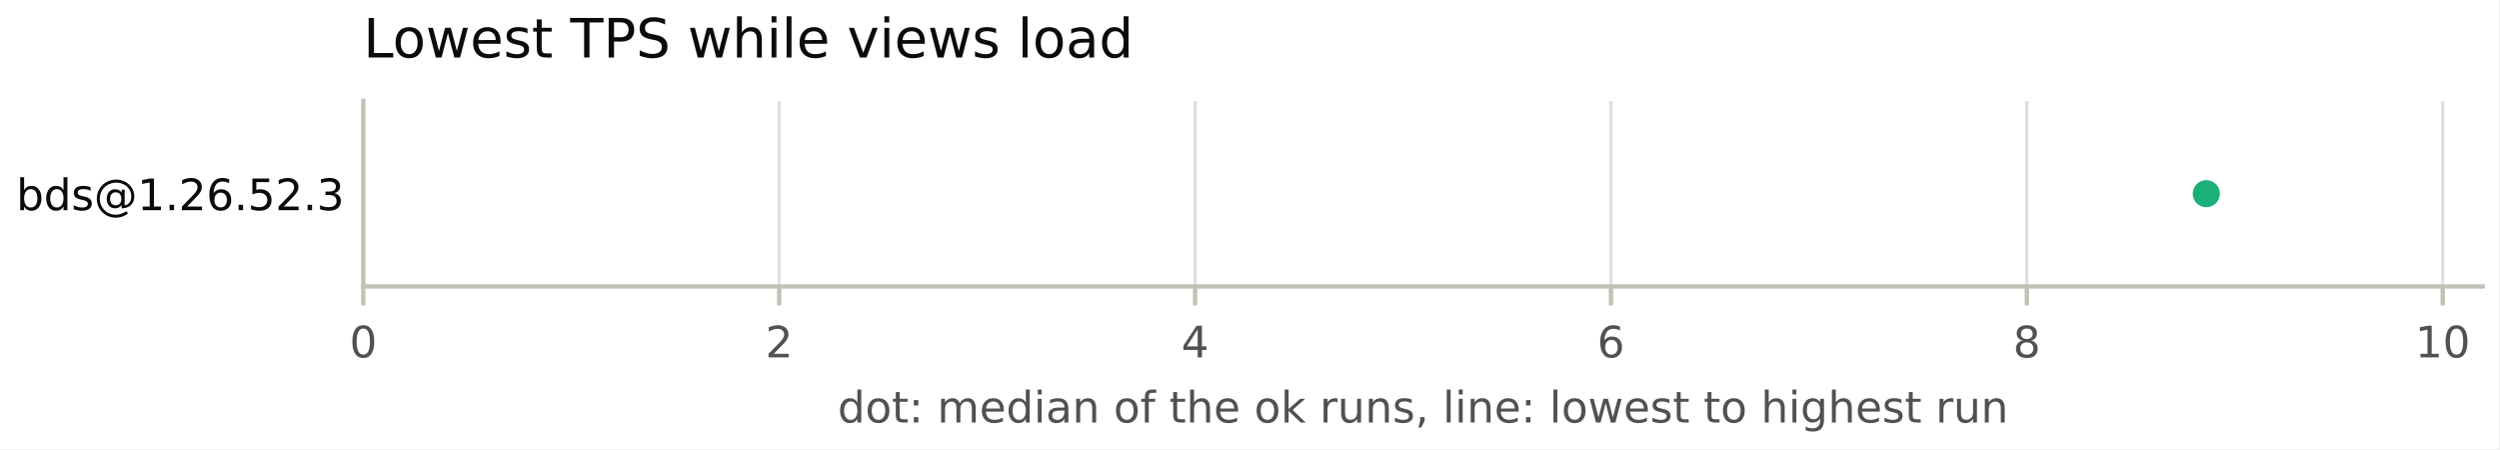
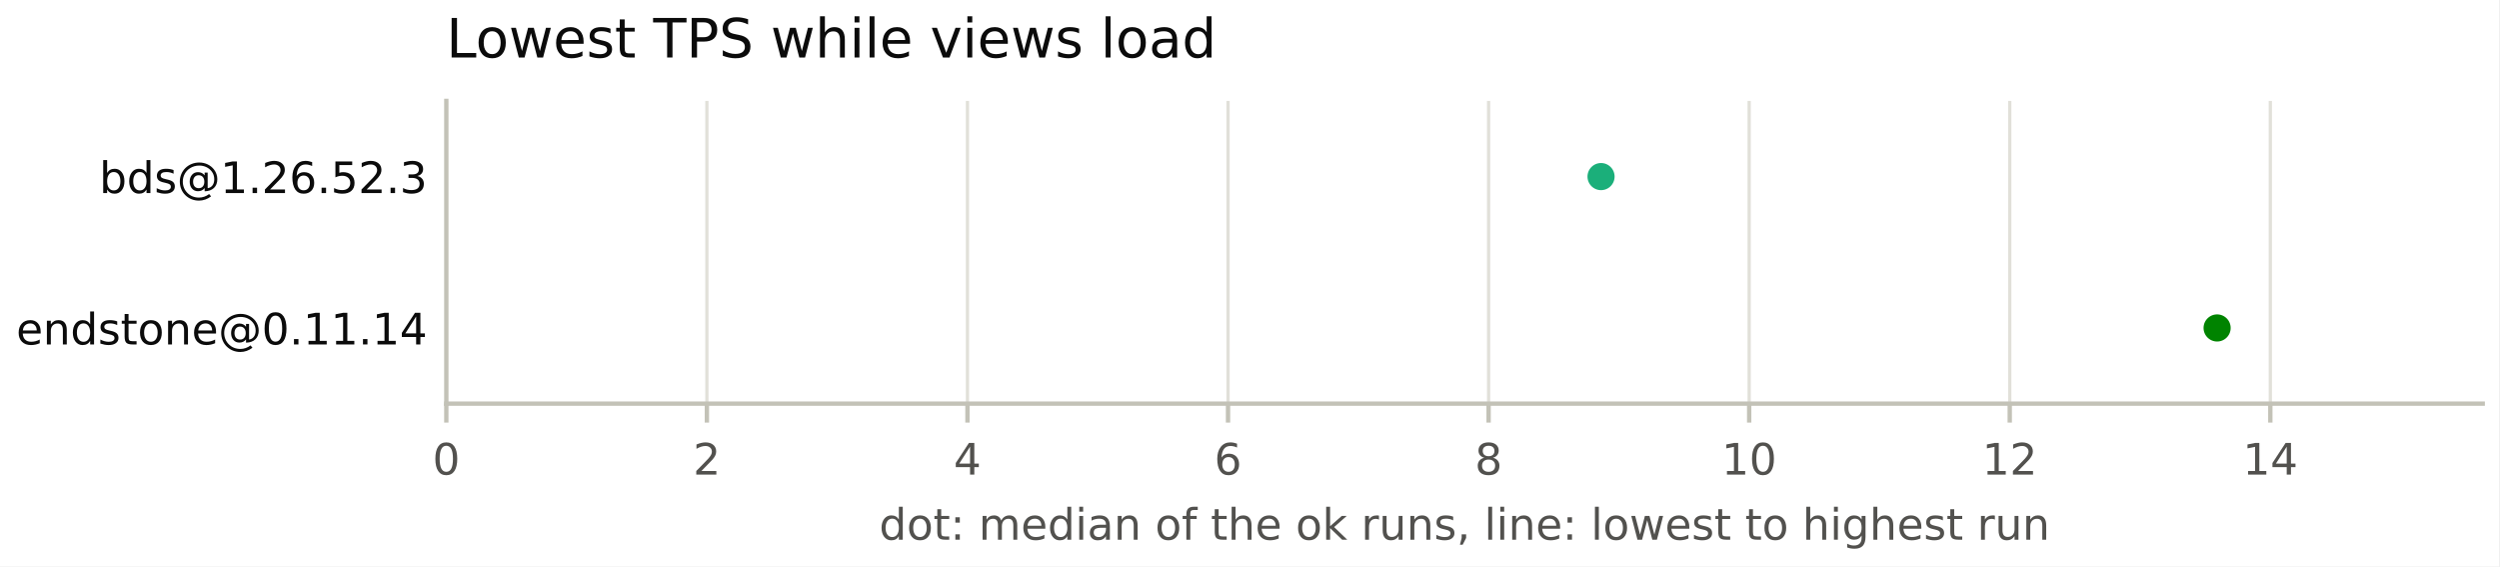
- <svg xmlns="http://www.w3.org/2000/svg" xmlns:xlink="http://www.w3.org/1999/xlink" width="460.8pt" height="82.8pt" viewBox="0 0 460.8 82.8" version="1.1">
+ <svg xmlns="http://www.w3.org/2000/svg" xmlns:xlink="http://www.w3.org/1999/xlink" width="460.8pt" height="104.4pt" viewBox="0 0 460.8 104.4" version="1.1">
  <defs>
    <style type="text/css">*{stroke-linejoin: round; stroke-linecap: butt}</style>
  </defs>
  <g id="figure_1">
    <g id="patch_1">
-       <path d="M 0 82.8  L 460.8 82.8  L 460.8 0  L 0 0  z " style="fill: #ffffff" />
+       <path d="M 0 104.4  L 460.8 104.4  L 460.8 0  L 0 0  z " style="fill: #ffffff" />
    </g>
    <g id="axes_1">
      <g id="patch_2">
-         <path d="M 66.993 52.799  L 457.8 52.799  L 457.8 18.599  L 66.993 18.599  z " style="fill: #ffffff" />
+         <path d="M 82.298 74.399  L 457.8 74.399  L 457.8 18.599  L 82.298 18.599  z " style="fill: #ffffff" />
      </g>
      <g id="matplotlib.axis_1">
        <g id="xtick_1">
          <g id="line2d_1">
-             <path d="M 66.993 52.799  L 66.993 18.599  " clip-path="url(#p517923c2ab)" style="fill: none; stroke: #e1e0d9; stroke-width: 0.6; stroke-linecap: square" />
+             <path d="M 82.298 74.399  L 82.298 18.599  " clip-path="url(#p95384e04ea)" style="fill: none; stroke: #e1e0d9; stroke-width: 0.6; stroke-linecap: square" />
          </g>
          <g id="line2d_2">
            <defs>
-               <path id="m03ae28c9a6" d="M 0 0  L 0 3.5  " style="stroke: #c3c2b7; stroke-width: 0.8" />
+               <path id="m1b6d547a9e" d="M 0 0  L 0 3.5  " style="stroke: #c3c2b7; stroke-width: 0.8" />
            </defs>
            <g>
-               <use xlink:href="#m03ae28c9a6" x="66.993" y="52.799" style="fill: #c3c2b7; stroke: #c3c2b7; stroke-width: 0.8" />
+               <use xlink:href="#m1b6d547a9e" x="82.298" y="74.399" style="fill: #c3c2b7; stroke: #c3c2b7; stroke-width: 0.8" />
            </g>
          </g>
          <g id="text_1">
-             <g style="fill: #52514e" transform="translate(64.44774 65.87726) scale(0.08 -0.08)">
+             <g style="fill: #52514e" transform="translate(79.75274 87.47726) scale(0.08 -0.08)">
              <defs>
                <path id="DejaVuSans-13" d="M 2034 4250  Q 1547 4250 1301 3770  Q 1056 3291 1056 2328  Q 1056 1369 1301 889  Q 1547 409 2034 409  Q 2525 409 2770 889  Q 3016 1369 3016 2328  Q 3016 3291 2770 3770  Q 2525 4250 2034 4250  z M 2034 4750  Q 2819 4750 3233 4129  Q 3647 3509 3647 2328  Q 3647 1150 3233 529  Q 2819 -91 2034 -91  Q 1250 -91 836 529  Q 422 1150 422 2328  Q 422 3509 836 4129  Q 1250 4750 2034 4750  z " transform="scale(0.015625)" />
              </defs>
              <use xlink:href="#DejaVuSans-13" />
            </g>
          </g>
        </g>
        <g id="xtick_2">
          <g id="line2d_3">
-             <path d="M 143.678 52.799  L 143.678 18.599  " clip-path="url(#p517923c2ab)" style="fill: none; stroke: #e1e0d9; stroke-width: 0.6; stroke-linecap: square" />
+             <path d="M 130.346 74.399  L 130.346 18.599  " clip-path="url(#p95384e04ea)" style="fill: none; stroke: #e1e0d9; stroke-width: 0.6; stroke-linecap: square" />
          </g>
          <g id="line2d_4">
            <g>
-               <use xlink:href="#m03ae28c9a6" x="143.678" y="52.799" style="fill: #c3c2b7; stroke: #c3c2b7; stroke-width: 0.8" />
+               <use xlink:href="#m1b6d547a9e" x="130.346" y="74.399" style="fill: #c3c2b7; stroke: #c3c2b7; stroke-width: 0.8" />
            </g>
          </g>
          <g id="text_2">
-             <g style="fill: #52514e" transform="translate(141.1333 65.87726) scale(0.08 -0.08)">
+             <g style="fill: #52514e" transform="translate(127.8006 87.47726) scale(0.08 -0.08)">
              <defs>
                <path id="DejaVuSans-15" d="M 1228 531  L 3431 531  L 3431 0  L 469 0  L 469 531  Q 828 903 1448 1529  Q 2069 2156 2228 2338  Q 2531 2678 2651 2914  Q 2772 3150 2772 3378  Q 2772 3750 2511 3984  Q 2250 4219 1831 4219  Q 1534 4219 1204 4116  Q 875 4013 500 3803  L 500 4441  Q 881 4594 1212 4672  Q 1544 4750 1819 4750  Q 2544 4750 2975 4387  Q 3406 4025 3406 3419  Q 3406 3131 3298 2873  Q 3191 2616 2906 2266  Q 2828 2175 2409 1742  Q 1991 1309 1228 531  z " transform="scale(0.015625)" />
              </defs>
              <use xlink:href="#DejaVuSans-15" />
            </g>
          </g>
        </g>
        <g id="xtick_3">
          <g id="line2d_5">
-             <path d="M 220.364 52.799  L 220.364 18.599  " clip-path="url(#p517923c2ab)" style="fill: none; stroke: #e1e0d9; stroke-width: 0.6; stroke-linecap: square" />
+             <path d="M 178.393 74.399  L 178.393 18.599  " clip-path="url(#p95384e04ea)" style="fill: none; stroke: #e1e0d9; stroke-width: 0.6; stroke-linecap: square" />
          </g>
          <g id="line2d_6">
            <g>
-               <use xlink:href="#m03ae28c9a6" x="220.364" y="52.799" style="fill: #c3c2b7; stroke: #c3c2b7; stroke-width: 0.8" />
+               <use xlink:href="#m1b6d547a9e" x="178.393" y="74.399" style="fill: #c3c2b7; stroke: #c3c2b7; stroke-width: 0.8" />
            </g>
          </g>
          <g id="text_3">
-             <g style="fill: #52514e" transform="translate(217.8189 65.87726) scale(0.08 -0.08)">
+             <g style="fill: #52514e" transform="translate(175.8484 87.47726) scale(0.08 -0.08)">
              <defs>
                <path id="DejaVuSans-17" d="M 2419 4116  L 825 1625  L 2419 1625  L 2419 4116  z M 2253 4666  L 3047 4666  L 3047 1625  L 3713 1625  L 3713 1100  L 3047 1100  L 3047 0  L 2419 0  L 2419 1100  L 313 1100  L 313 1709  L 2253 4666  z " transform="scale(0.015625)" />
              </defs>
              <use xlink:href="#DejaVuSans-17" />
            </g>
          </g>
        </g>
        <g id="xtick_4">
          <g id="line2d_7">
-             <path d="M 297.05 52.799  L 297.05 18.599  " clip-path="url(#p517923c2ab)" style="fill: none; stroke: #e1e0d9; stroke-width: 0.6; stroke-linecap: square" />
+             <path d="M 226.441 74.399  L 226.441 18.599  " clip-path="url(#p95384e04ea)" style="fill: none; stroke: #e1e0d9; stroke-width: 0.6; stroke-linecap: square" />
          </g>
          <g id="line2d_8">
            <g>
-               <use xlink:href="#m03ae28c9a6" x="297.05" y="52.799" style="fill: #c3c2b7; stroke: #c3c2b7; stroke-width: 0.8" />
+               <use xlink:href="#m1b6d547a9e" x="226.441" y="74.399" style="fill: #c3c2b7; stroke: #c3c2b7; stroke-width: 0.8" />
            </g>
          </g>
          <g id="text_4">
-             <g style="fill: #52514e" transform="translate(294.5045 65.87726) scale(0.08 -0.08)">
+             <g style="fill: #52514e" transform="translate(223.8963 87.47726) scale(0.08 -0.08)">
              <defs>
                <path id="DejaVuSans-19" d="M 2113 2584  Q 1688 2584 1439 2293  Q 1191 2003 1191 1497  Q 1191 994 1439 701  Q 1688 409 2113 409  Q 2538 409 2786 701  Q 3034 994 3034 1497  Q 3034 2003 2786 2293  Q 2538 2584 2113 2584  z M 3366 4563  L 3366 3988  Q 3128 4100 2886 4159  Q 2644 4219 2406 4219  Q 1781 4219 1451 3797  Q 1122 3375 1075 2522  Q 1259 2794 1537 2939  Q 1816 3084 2150 3084  Q 2853 3084 3261 2657  Q 3669 2231 3669 1497  Q 3669 778 3244 343  Q 2819 -91 2113 -91  Q 1303 -91 875 529  Q 447 1150 447 2328  Q 447 3434 972 4092  Q 1497 4750 2381 4750  Q 2619 4750 2861 4703  Q 3103 4656 3366 4563  z " transform="scale(0.015625)" />
              </defs>
              <use xlink:href="#DejaVuSans-19" />
            </g>
          </g>
        </g>
        <g id="xtick_5">
          <g id="line2d_9">
-             <path d="M 373.735 52.799  L 373.735 18.599  " clip-path="url(#p517923c2ab)" style="fill: none; stroke: #e1e0d9; stroke-width: 0.6; stroke-linecap: square" />
+             <path d="M 274.489 74.399  L 274.489 18.599  " clip-path="url(#p95384e04ea)" style="fill: none; stroke: #e1e0d9; stroke-width: 0.6; stroke-linecap: square" />
          </g>
          <g id="line2d_10">
            <g>
-               <use xlink:href="#m03ae28c9a6" x="373.735" y="52.799" style="fill: #c3c2b7; stroke: #c3c2b7; stroke-width: 0.8" />
+               <use xlink:href="#m1b6d547a9e" x="274.489" y="74.399" style="fill: #c3c2b7; stroke: #c3c2b7; stroke-width: 0.8" />
            </g>
          </g>
          <g id="text_5">
-             <g style="fill: #52514e" transform="translate(371.1901 65.87726) scale(0.08 -0.08)">
+             <g style="fill: #52514e" transform="translate(271.9441 87.47726) scale(0.08 -0.08)">
              <defs>
                <path id="DejaVuSans-1b" d="M 2034 2216  Q 1584 2216 1326 1975  Q 1069 1734 1069 1313  Q 1069 891 1326 650  Q 1584 409 2034 409  Q 2484 409 2743 651  Q 3003 894 3003 1313  Q 3003 1734 2745 1975  Q 2488 2216 2034 2216  z M 1403 2484  Q 997 2584 770 2862  Q 544 3141 544 3541  Q 544 4100 942 4425  Q 1341 4750 2034 4750  Q 2731 4750 3128 4425  Q 3525 4100 3525 3541  Q 3525 3141 3298 2862  Q 3072 2584 2669 2484  Q 3125 2378 3379 2068  Q 3634 1759 3634 1313  Q 3634 634 3220 271  Q 2806 -91 2034 -91  Q 1263 -91 848 271  Q 434 634 434 1313  Q 434 1759 690 2068  Q 947 2378 1403 2484  z M 1172 3481  Q 1172 3119 1398 2916  Q 1625 2713 2034 2713  Q 2441 2713 2670 2916  Q 2900 3119 2900 3481  Q 2900 3844 2670 4047  Q 2441 4250 2034 4250  Q 1625 4250 1398 4047  Q 1172 3844 1172 3481  z " transform="scale(0.015625)" />
              </defs>
              <use xlink:href="#DejaVuSans-1b" />
            </g>
          </g>
        </g>
        <g id="xtick_6">
          <g id="line2d_11">
-             <path d="M 450.421 52.799  L 450.421 18.599  " clip-path="url(#p517923c2ab)" style="fill: none; stroke: #e1e0d9; stroke-width: 0.6; stroke-linecap: square" />
+             <path d="M 322.537 74.399  L 322.537 18.599  " clip-path="url(#p95384e04ea)" style="fill: none; stroke: #e1e0d9; stroke-width: 0.6; stroke-linecap: square" />
          </g>
          <g id="line2d_12">
            <g>
-               <use xlink:href="#m03ae28c9a6" x="450.421" y="52.799" style="fill: #c3c2b7; stroke: #c3c2b7; stroke-width: 0.8" />
+               <use xlink:href="#m1b6d547a9e" x="322.537" y="74.399" style="fill: #c3c2b7; stroke: #c3c2b7; stroke-width: 0.8" />
            </g>
          </g>
          <g id="text_6">
-             <g style="fill: #52514e" transform="translate(445.3307 65.87726) scale(0.08 -0.08)">
+             <g style="fill: #52514e" transform="translate(317.4469 87.47726) scale(0.08 -0.08)">
              <defs>
                <path id="DejaVuSans-14" d="M 794 531  L 1825 531  L 1825 4091  L 703 3866  L 703 4441  L 1819 4666  L 2450 4666  L 2450 531  L 3481 531  L 3481 0  L 794 0  L 794 531  z " transform="scale(0.015625)" />
              </defs>
              <use xlink:href="#DejaVuSans-14" />
              <use xlink:href="#DejaVuSans-13" transform="translate(63.625 0)" />
            </g>
          </g>
        </g>
-         <g id="text_7">
-           <g style="fill: #52514e" transform="translate(154.4606 77.87789) scale(0.08 -0.08)">
+         <g id="xtick_7">
+           <g id="line2d_13">
+             <path d="M 370.585 74.399  L 370.585 18.599  " clip-path="url(#p95384e04ea)" style="fill: none; stroke: #e1e0d9; stroke-width: 0.6; stroke-linecap: square" />
+           </g>
+           <g id="line2d_14">
+             <g>
+               <use xlink:href="#m1b6d547a9e" x="370.585" y="74.399" style="fill: #c3c2b7; stroke: #c3c2b7; stroke-width: 0.8" />
+             </g>
+           </g>
+           <g id="text_7">
+             <g style="fill: #52514e" transform="translate(365.4948 87.47726) scale(0.08 -0.08)">
+               <use xlink:href="#DejaVuSans-14" />
+               <use xlink:href="#DejaVuSans-15" transform="translate(63.625 0)" />
+             </g>
+           </g>
+         </g>
+         <g id="xtick_8">
+           <g id="line2d_15">
+             <path d="M 418.633 74.399  L 418.633 18.599  " clip-path="url(#p95384e04ea)" style="fill: none; stroke: #e1e0d9; stroke-width: 0.6; stroke-linecap: square" />
+           </g>
+           <g id="line2d_16">
+             <g>
+               <use xlink:href="#m1b6d547a9e" x="418.633" y="74.399" style="fill: #c3c2b7; stroke: #c3c2b7; stroke-width: 0.8" />
+             </g>
+           </g>
+           <g id="text_8">
+             <g style="fill: #52514e" transform="translate(413.5426 87.47726) scale(0.08 -0.08)">
+               <use xlink:href="#DejaVuSans-14" />
+               <use xlink:href="#DejaVuSans-17" transform="translate(63.625 0)" />
+             </g>
+           </g>
+         </g>
+         <g id="text_9">
+           <g style="fill: #52514e" transform="translate(162.1131 99.47789) scale(0.08 -0.08)">
            <defs>
              <path id="DejaVuSans-47" d="M 2906 2969  L 2906 4863  L 3481 4863  L 3481 0  L 2906 0  L 2906 525  Q 2725 213 2448 61  Q 2172 -91 1784 -91  Q 1150 -91 751 415  Q 353 922 353 1747  Q 353 2572 751 3078  Q 1150 3584 1784 3584  Q 2172 3584 2448 3432  Q 2725 3281 2906 2969  z M 947 1747  Q 947 1113 1208 752  Q 1469 391 1925 391  Q 2381 391 2643 752  Q 2906 1113 2906 1747  Q 2906 2381 2643 2742  Q 2381 3103 1925 3103  Q 1469 3103 1208 2742  Q 947 2381 947 1747  z " transform="scale(0.015625)" />
              <path id="DejaVuSans-52" d="M 1959 3097  Q 1497 3097 1228 2736  Q 959 2375 959 1747  Q 959 1119 1226 758  Q 1494 397 1959 397  Q 2419 397 2687 759  Q 2956 1122 2956 1747  Q 2956 2369 2687 2733  Q 2419 3097 1959 3097  z M 1959 3584  Q 2709 3584 3137 3096  Q 3566 2609 3566 1747  Q 3566 888 3137 398  Q 2709 -91 1959 -91  Q 1206 -91 779 398  Q 353 888 353 1747  Q 353 2609 779 3096  Q 1206 3584 1959 3584  z " transform="scale(0.015625)" />
              <path id="DejaVuSans-57" d="M 1172 4494  L 1172 3500  L 2356 3500  L 2356 3053  L 1172 3053  L 1172 1153  Q 1172 725 1289 603  Q 1406 481 1766 481  L 2356 481  L 2356 0  L 1766 0  Q 1100 0 847 248  Q 594 497 594 1153  L 594 3053  L 172 3053  L 172 3500  L 594 3500  L 594 4494  L 1172 4494  z " transform="scale(0.015625)" />
              <path id="DejaVuSans-1d" d="M 750 794  L 1409 794  L 1409 0  L 750 0  L 750 794  z M 750 3309  L 1409 3309  L 1409 2516  L 750 2516  L 750 3309  z " transform="scale(0.015625)" />
              <path id="DejaVuSans-3" transform="scale(0.015625)" />
              <path id="DejaVuSans-50" d="M 3328 2828  Q 3544 3216 3844 3400  Q 4144 3584 4550 3584  Q 5097 3584 5394 3201  Q 5691 2819 5691 2113  L 5691 0  L 5113 0  L 5113 2094  Q 5113 2597 4934 2840  Q 4756 3084 4391 3084  Q 3944 3084 3684 2787  Q 3425 2491 3425 1978  L 3425 0  L 2847 0  L 2847 2094  Q 2847 2600 2669 2842  Q 2491 3084 2119 3084  Q 1678 3084 1418 2786  Q 1159 2488 1159 1978  L 1159 0  L 581 0  L 581 3500  L 1159 3500  L 1159 2956  Q 1356 3278 1631 3431  Q 1906 3584 2284 3584  Q 2666 3584 2933 3390  Q 3200 3197 3328 2828  z " transform="scale(0.015625)" />
              <path id="DejaVuSans-48" d="M 3597 1894  L 3597 1613  L 953 1613  Q 991 1019 1311 708  Q 1631 397 2203 397  Q 2534 397 2845 478  Q 3156 559 3463 722  L 3463 178  Q 3153 47 2828 -22  Q 2503 -91 2169 -91  Q 1331 -91 842 396  Q 353 884 353 1716  Q 353 2575 817 3079  Q 1281 3584 2069 3584  Q 2775 3584 3186 3129  Q 3597 2675 3597 1894  z M 3022 2063  Q 3016 2534 2758 2815  Q 2500 3097 2075 3097  Q 1594 3097 1305 2825  Q 1016 2553 972 2059  L 3022 2063  z " transform="scale(0.015625)" />
              <path id="DejaVuSans-4c" d="M 603 3500  L 1178 3500  L 1178 0  L 603 0  L 603 3500  z M 603 4863  L 1178 4863  L 1178 4134  L 603 4134  L 603 4863  z " transform="scale(0.015625)" />
              <path id="DejaVuSans-44" d="M 2194 1759  Q 1497 1759 1228 1600  Q 959 1441 959 1056  Q 959 750 1161 570  Q 1363 391 1709 391  Q 2188 391 2477 730  Q 2766 1069 2766 1631  L 2766 1759  L 2194 1759  z M 3341 1997  L 3341 0  L 2766 0  L 2766 531  Q 2569 213 2275 61  Q 1981 -91 1556 -91  Q 1019 -91 701 211  Q 384 513 384 1019  Q 384 1609 779 1909  Q 1175 2209 1959 2209  L 2766 2209  L 2766 2266  Q 2766 2663 2505 2880  Q 2244 3097 1772 3097  Q 1472 3097 1187 3025  Q 903 2953 641 2809  L 641 3341  Q 956 3463 1253 3523  Q 1550 3584 1831 3584  Q 2591 3584 2966 3190  Q 3341 2797 3341 1997  z " transform="scale(0.015625)" />
              <path id="DejaVuSans-51" d="M 3513 2113  L 3513 0  L 2938 0  L 2938 2094  Q 2938 2591 2744 2837  Q 2550 3084 2163 3084  Q 1697 3084 1428 2787  Q 1159 2491 1159 1978  L 1159 0  L 581 0  L 581 3500  L 1159 3500  L 1159 2956  Q 1366 3272 1645 3428  Q 1925 3584 2291 3584  Q 2894 3584 3203 3211  Q 3513 2838 3513 2113  z " transform="scale(0.015625)" />
              <path id="DejaVuSans-49" d="M 2375 4863  L 2375 4384  L 1825 4384  Q 1516 4384 1395 4259  Q 1275 4134 1275 3809  L 1275 3500  L 2222 3500  L 2222 3053  L 1275 3053  L 1275 0  L 697 0  L 697 3053  L 147 3053  L 147 3500  L 697 3500  L 697 3744  Q 697 4328 969 4595  Q 1241 4863 1831 4863  L 2375 4863  z " transform="scale(0.015625)" />
              <path id="DejaVuSans-4b" d="M 3513 2113  L 3513 0  L 2938 0  L 2938 2094  Q 2938 2591 2744 2837  Q 2550 3084 2163 3084  Q 1697 3084 1428 2787  Q 1159 2491 1159 1978  L 1159 0  L 581 0  L 581 4863  L 1159 4863  L 1159 2956  Q 1366 3272 1645 3428  Q 1925 3584 2291 3584  Q 2894 3584 3203 3211  Q 3513 2838 3513 2113  z " transform="scale(0.015625)" />
              <path id="DejaVuSans-4e" d="M 581 4863  L 1159 4863  L 1159 1991  L 2875 3500  L 3609 3500  L 1753 1863  L 3688 0  L 2938 0  L 1159 1709  L 1159 0  L 581 0  L 581 4863  z " transform="scale(0.015625)" />
              <path id="DejaVuSans-55" d="M 2631 2963  Q 2534 3019 2420 3045  Q 2306 3072 2169 3072  Q 1681 3072 1420 2755  Q 1159 2438 1159 1844  L 1159 0  L 581 0  L 581 3500  L 1159 3500  L 1159 2956  Q 1341 3275 1631 3429  Q 1922 3584 2338 3584  Q 2397 3584 2469 3576  Q 2541 3569 2628 3553  L 2631 2963  z " transform="scale(0.015625)" />
              <path id="DejaVuSans-58" d="M 544 1381  L 544 3500  L 1119 3500  L 1119 1403  Q 1119 906 1312 657  Q 1506 409 1894 409  Q 2359 409 2629 706  Q 2900 1003 2900 1516  L 2900 3500  L 3475 3500  L 3475 0  L 2900 0  L 2900 538  Q 2691 219 2414 64  Q 2138 -91 1772 -91  Q 1169 -91 856 284  Q 544 659 544 1381  z M 1991 3584  L 1991 3584  z " transform="scale(0.015625)" />
              <path id="DejaVuSans-56" d="M 2834 3397  L 2834 2853  Q 2591 2978 2328 3040  Q 2066 3103 1784 3103  Q 1356 3103 1142 2972  Q 928 2841 928 2578  Q 928 2378 1081 2264  Q 1234 2150 1697 2047  L 1894 2003  Q 2506 1872 2764 1633  Q 3022 1394 3022 966  Q 3022 478 2636 193  Q 2250 -91 1575 -91  Q 1294 -91 989 -36  Q 684 19 347 128  L 347 722  Q 666 556 975 473  Q 1284 391 1588 391  Q 1994 391 2212 530  Q 2431 669 2431 922  Q 2431 1156 2273 1281  Q 2116 1406 1581 1522  L 1381 1569  Q 847 1681 609 1914  Q 372 2147 372 2553  Q 372 3047 722 3315  Q 1072 3584 1716 3584  Q 2034 3584 2315 3537  Q 2597 3491 2834 3397  z " transform="scale(0.015625)" />
              <path id="DejaVuSans-f" d="M 750 794  L 1409 794  L 1409 256  L 897 -744  L 494 -744  L 750 256  L 750 794  z " transform="scale(0.015625)" />
              <path id="DejaVuSans-4f" d="M 603 4863  L 1178 4863  L 1178 0  L 603 0  L 603 4863  z " transform="scale(0.015625)" />
              <path id="DejaVuSans-5a" d="M 269 3500  L 844 3500  L 1563 769  L 2278 3500  L 2956 3500  L 3675 769  L 4391 3500  L 4966 3500  L 4050 0  L 3372 0  L 2619 2869  L 1863 0  L 1184 0  L 269 3500  z " transform="scale(0.015625)" />
              <path id="DejaVuSans-4a" d="M 2906 1791  Q 2906 2416 2648 2759  Q 2391 3103 1925 3103  Q 1463 3103 1205 2759  Q 947 2416 947 1791  Q 947 1169 1205 825  Q 1463 481 1925 481  Q 2391 481 2648 825  Q 2906 1169 2906 1791  z M 3481 434  Q 3481 -459 3084 -895  Q 2688 -1331 1869 -1331  Q 1566 -1331 1297 -1286  Q 1028 -1241 775 -1147  L 775 -588  Q 1028 -725 1275 -790  Q 1522 -856 1778 -856  Q 2344 -856 2625 -561  Q 2906 -266 2906 331  L 2906 616  Q 2728 306 2450 153  Q 2172 0 1784 0  Q 1141 0 747 490  Q 353 981 353 1791  Q 353 2603 747 3093  Q 1141 3584 1784 3584  Q 2172 3584 2450 3431  Q 2728 3278 2906 2969  L 2906 3500  L 3481 3500  L 3481 434  z " transform="scale(0.015625)" />
            </defs>
            <use xlink:href="#DejaVuSans-47" />
            <use xlink:href="#DejaVuSans-52" transform="translate(63.48438 0)" />
            <use xlink:href="#DejaVuSans-57" transform="translate(124.6719 0)" />
            <use xlink:href="#DejaVuSans-1d" transform="translate(163.875 0)" />
            <use xlink:href="#DejaVuSans-3" transform="translate(197.5625 0)" />
            <use xlink:href="#DejaVuSans-50" transform="translate(229.3438 0)" />
            <use xlink:href="#DejaVuSans-48" transform="translate(326.75 0)" />
            <use xlink:href="#DejaVuSans-47" transform="translate(388.2812 0)" />
            <use xlink:href="#DejaVuSans-4c" transform="translate(451.7656 0)" />
            <use xlink:href="#DejaVuSans-44" transform="translate(479.5469 0)" />
            <use xlink:href="#DejaVuSans-51" transform="translate(540.8281 0)" />
            <use xlink:href="#DejaVuSans-3" transform="translate(604.2031 0)" />
            <use xlink:href="#DejaVuSans-52" transform="translate(635.9844 0)" />
            <use xlink:href="#DejaVuSans-49" transform="translate(697.1719 0)" />
            <use xlink:href="#DejaVuSans-3" transform="translate(732.375 0)" />
            <use xlink:href="#DejaVuSans-57" transform="translate(764.1562 0)" />
            <use xlink:href="#DejaVuSans-4b" transform="translate(803.3594 0)" />
            <use xlink:href="#DejaVuSans-48" transform="translate(866.7344 0)" />
            <use xlink:href="#DejaVuSans-3" transform="translate(928.2656 0)" />
            <use xlink:href="#DejaVuSans-52" transform="translate(960.0469 0)" />
            <use xlink:href="#DejaVuSans-4e" transform="translate(1021.234 0)" />
            <use xlink:href="#DejaVuSans-3" transform="translate(1079.141 0)" />
            <use xlink:href="#DejaVuSans-55" transform="translate(1110.922 0)" />
            <use xlink:href="#DejaVuSans-58" transform="translate(1152.031 0)" />
            <use xlink:href="#DejaVuSans-51" transform="translate(1215.406 0)" />
            <use xlink:href="#DejaVuSans-56" transform="translate(1278.781 0)" />
            <use xlink:href="#DejaVuSans-f" transform="translate(1330.875 0)" />
            <use xlink:href="#DejaVuSans-3" transform="translate(1362.656 0)" />
            <use xlink:href="#DejaVuSans-4f" transform="translate(1394.438 0)" />
            <use xlink:href="#DejaVuSans-4c" transform="translate(1422.219 0)" />
            <use xlink:href="#DejaVuSans-51" transform="translate(1450 0)" />
            <use xlink:href="#DejaVuSans-48" transform="translate(1513.375 0)" />
            <use xlink:href="#DejaVuSans-1d" transform="translate(1574.906 0)" />
            <use xlink:href="#DejaVuSans-3" transform="translate(1608.594 0)" />
            <use xlink:href="#DejaVuSans-4f" transform="translate(1640.375 0)" />
            <use xlink:href="#DejaVuSans-52" transform="translate(1668.156 0)" />
            <use xlink:href="#DejaVuSans-5a" transform="translate(1729.344 0)" />
            <use xlink:href="#DejaVuSans-48" transform="translate(1811.125 0)" />
            <use xlink:href="#DejaVuSans-56" transform="translate(1872.656 0)" />
            <use xlink:href="#DejaVuSans-57" transform="translate(1924.75 0)" />
            <use xlink:href="#DejaVuSans-3" transform="translate(1963.953 0)" />
            <use xlink:href="#DejaVuSans-57" transform="translate(1995.734 0)" />
            <use xlink:href="#DejaVuSans-52" transform="translate(2034.938 0)" />
            <use xlink:href="#DejaVuSans-3" transform="translate(2096.125 0)" />
            <use xlink:href="#DejaVuSans-4b" transform="translate(2127.906 0)" />
            <use xlink:href="#DejaVuSans-4c" transform="translate(2191.281 0)" />
            <use xlink:href="#DejaVuSans-4a" transform="translate(2219.062 0)" />
            <use xlink:href="#DejaVuSans-4b" transform="translate(2282.547 0)" />
            <use xlink:href="#DejaVuSans-48" transform="translate(2345.922 0)" />
            <use xlink:href="#DejaVuSans-56" transform="translate(2407.453 0)" />
            <use xlink:href="#DejaVuSans-57" transform="translate(2459.547 0)" />
            <use xlink:href="#DejaVuSans-3" transform="translate(2498.75 0)" />
            <use xlink:href="#DejaVuSans-55" transform="translate(2530.531 0)" />
            <use xlink:href="#DejaVuSans-58" transform="translate(2571.641 0)" />
            <use xlink:href="#DejaVuSans-51" transform="translate(2635.016 0)" />
          </g>
        </g>
      </g>
      <g id="matplotlib.axis_2">
        <g id="ytick_1">
-           <g id="line2d_13" />
-           <g id="text_8">
-             <g style="fill: #0b0b0b" transform="translate(3.00024 38.73828) scale(0.08 -0.08)">
+           <g id="line2d_17" />
+           <g id="text_10">
+             <g style="fill: #0b0b0b" transform="translate(18.30524 35.58817) scale(0.08 -0.08)">
              <defs>
                <path id="DejaVuSans-45" d="M 3116 1747  Q 3116 2381 2855 2742  Q 2594 3103 2138 3103  Q 1681 3103 1420 2742  Q 1159 2381 1159 1747  Q 1159 1113 1420 752  Q 1681 391 2138 391  Q 2594 391 2855 752  Q 3116 1113 3116 1747  z M 1159 2969  Q 1341 3281 1617 3432  Q 1894 3584 2278 3584  Q 2916 3584 3314 3078  Q 3713 2572 3713 1747  Q 3713 922 3314 415  Q 2916 -91 2278 -91  Q 1894 -91 1617 61  Q 1341 213 1159 525  L 1159 0  L 581 0  L 581 4863  L 1159 4863  L 1159 2969  z " transform="scale(0.015625)" />
                <path id="DejaVuSans-23" d="M 2381 1678  Q 2381 1231 2603 976  Q 2825 722 3213 722  Q 3597 722 3817 978  Q 4038 1234 4038 1678  Q 4038 2116 3813 2373  Q 3588 2631 3206 2631  Q 2828 2631 2604 2375  Q 2381 2119 2381 1678  z M 4084 744  Q 3897 503 3655 389  Q 3413 275 3091 275  Q 2553 275 2217 664  Q 1881 1053 1881 1678  Q 1881 2303 2218 2693  Q 2556 3084 3091 3084  Q 3413 3084 3656 2967  Q 3900 2850 4084 2613  L 4084 3022  L 4531 3022  L 4531 722  Q 4988 791 5245 1139  Q 5503 1488 5503 2041  Q 5503 2375 5404 2669  Q 5306 2963 5106 3213  Q 4781 3622 4314 3839  Q 3847 4056 3297 4056  Q 2913 4056 2559 3954  Q 2206 3853 1906 3653  Q 1416 3334 1139 2817  Q 863 2300 863 1697  Q 863 1200 1042 765  Q 1222 331 1563 0  Q 1891 -325 2322 -495  Q 2753 -666 3244 -666  Q 3647 -666 4036 -530  Q 4425 -394 4750 -141  L 5031 -488  Q 4641 -791 4180 -952  Q 3719 -1113 3244 -1113  Q 2666 -1113 2153 -908  Q 1641 -703 1241 -313  Q 841 78 631 592  Q 422 1106 422 1697  Q 422 2266 634 2781  Q 847 3297 1241 3688  Q 1644 4084 2172 4295  Q 2700 4506 3291 4506  Q 3953 4506 4520 4234  Q 5088 3963 5472 3463  Q 5706 3156 5829 2797  Q 5953 2438 5953 2053  Q 5953 1231 5456 756  Q 4959 281 4084 263  L 4084 744  z " transform="scale(0.015625)" />
                <path id="DejaVuSans-11" d="M 684 794  L 1344 794  L 1344 0  L 684 0  L 684 794  z " transform="scale(0.015625)" />
                <path id="DejaVuSans-18" d="M 691 4666  L 3169 4666  L 3169 4134  L 1269 4134  L 1269 2991  Q 1406 3038 1543 3061  Q 1681 3084 1819 3084  Q 2600 3084 3056 2656  Q 3513 2228 3513 1497  Q 3513 744 3044 326  Q 2575 -91 1722 -91  Q 1428 -91 1123 -41  Q 819 9 494 109  L 494 744  Q 775 591 1075 516  Q 1375 441 1709 441  Q 2250 441 2565 725  Q 2881 1009 2881 1497  Q 2881 1984 2565 2268  Q 2250 2553 1709 2553  Q 1456 2553 1204 2497  Q 953 2441 691 2322  L 691 4666  z " transform="scale(0.015625)" />
                <path id="DejaVuSans-16" d="M 2597 2516  Q 3050 2419 3304 2112  Q 3559 1806 3559 1356  Q 3559 666 3084 287  Q 2609 -91 1734 -91  Q 1441 -91 1130 -33  Q 819 25 488 141  L 488 750  Q 750 597 1062 519  Q 1375 441 1716 441  Q 2309 441 2620 675  Q 2931 909 2931 1356  Q 2931 1769 2642 2001  Q 2353 2234 1838 2234  L 1294 2234  L 1294 2753  L 1863 2753  Q 2328 2753 2575 2939  Q 2822 3125 2822 3475  Q 2822 3834 2567 4026  Q 2313 4219 1838 4219  Q 1578 4219 1281 4162  Q 984 4106 628 3988  L 628 4550  Q 988 4650 1302 4700  Q 1616 4750 1894 4750  Q 2613 4750 3031 4423  Q 3450 4097 3450 3541  Q 3450 3153 3228 2886  Q 3006 2619 2597 2516  z " transform="scale(0.015625)" />
              </defs>
              <use xlink:href="#DejaVuSans-45" />
              <use xlink:href="#DejaVuSans-47" transform="translate(63.48438 0)" />
              <use xlink:href="#DejaVuSans-56" transform="translate(126.9688 0)" />
              <use xlink:href="#DejaVuSans-23" transform="translate(179.0625 0)" />
              <use xlink:href="#DejaVuSans-14" transform="translate(279.0625 0)" />
              <use xlink:href="#DejaVuSans-11" transform="translate(342.6875 0)" />
              <use xlink:href="#DejaVuSans-15" transform="translate(374.4688 0)" />
              <use xlink:href="#DejaVuSans-19" transform="translate(438.0938 0)" />
              <use xlink:href="#DejaVuSans-11" transform="translate(501.7188 0)" />
              <use xlink:href="#DejaVuSans-18" transform="translate(533.5 0)" />
              <use xlink:href="#DejaVuSans-15" transform="translate(597.125 0)" />
              <use xlink:href="#DejaVuSans-11" transform="translate(660.75 0)" />
              <use xlink:href="#DejaVuSans-16" transform="translate(692.5312 0)" />
            </g>
          </g>
        </g>
+         <g id="ytick_2">
+           <g id="line2d_18" />
+           <g id="text_11">
+             <g style="fill: #0b0b0b" transform="translate(3.00024 63.4884) scale(0.08 -0.08)">
+               <use xlink:href="#DejaVuSans-48" />
+               <use xlink:href="#DejaVuSans-51" transform="translate(61.53125 0)" />
+               <use xlink:href="#DejaVuSans-47" transform="translate(124.9062 0)" />
+               <use xlink:href="#DejaVuSans-56" transform="translate(188.3906 0)" />
+               <use xlink:href="#DejaVuSans-57" transform="translate(240.4844 0)" />
+               <use xlink:href="#DejaVuSans-52" transform="translate(279.6875 0)" />
+               <use xlink:href="#DejaVuSans-51" transform="translate(340.875 0)" />
+               <use xlink:href="#DejaVuSans-48" transform="translate(404.25 0)" />
+               <use xlink:href="#DejaVuSans-23" transform="translate(465.7812 0)" />
+               <use xlink:href="#DejaVuSans-13" transform="translate(565.7812 0)" />
+               <use xlink:href="#DejaVuSans-11" transform="translate(629.4062 0)" />
+               <use xlink:href="#DejaVuSans-14" transform="translate(661.1875 0)" />
+               <use xlink:href="#DejaVuSans-14" transform="translate(724.8125 0)" />
+               <use xlink:href="#DejaVuSans-11" transform="translate(788.4375 0)" />
+               <use xlink:href="#DejaVuSans-14" transform="translate(820.2188 0)" />
+               <use xlink:href="#DejaVuSans-17" transform="translate(883.8438 0)" />
+             </g>
+           </g>
+         </g>
      </g>
      <g id="LineCollection_1">
-         <path d="M 406.825 35.699  L 406.825 35.699  " clip-path="url(#p517923c2ab)" style="fill: none; stroke: #1baf7a; stroke-width: 1.5" />
-       </g>
-       <g id="line2d_14">
+         <path d="M 295.222 32.549  L 295.222 32.549  " clip-path="url(#p95384e04ea)" style="fill: none; stroke: #1baf7a; stroke-width: 1.5" />
+       </g>
+       <g id="line2d_19">
        <defs>
-           <path id="mee0940c803" d="M 0 3  C 0.796 3 1.559 2.684 2.121 2.121  C 2.684 1.559 3 0.796 3 0  C 3 -0.796 2.684 -1.559 2.121 -2.121  C 1.559 -2.684 0.796 -3 0 -3  C -0.796 -3 -1.559 -2.684 -2.121 -2.121  C -2.684 -1.559 -3 -0.796 -3 0  C -3 0.796 -2.684 1.559 -2.121 2.121  C -1.559 2.684 -0.796 3 0 3  z " style="stroke: #ffffff" />
+           <path id="md8364d489d" d="M 0 3  C 0.796 3 1.559 2.684 2.121 2.121  C 2.684 1.559 3 0.796 3 0  C 3 -0.796 2.684 -1.559 2.121 -2.121  C 1.559 -2.684 0.796 -3 0 -3  C -0.796 -3 -1.559 -2.684 -2.121 -2.121  C -2.684 -1.559 -3 -0.796 -3 0  C -3 0.796 -2.684 1.559 -2.121 2.121  C -1.559 2.684 -0.796 3 0 3  z " style="stroke: #ffffff" />
        </defs>
-         <g clip-path="url(#p517923c2ab)">
-           <use xlink:href="#mee0940c803" x="406.825" y="35.699" style="fill: #1baf7a; stroke: #ffffff" />
+         <g clip-path="url(#p95384e04ea)">
+           <use xlink:href="#md8364d489d" x="295.222" y="32.549" style="fill: #1baf7a; stroke: #ffffff" />
+         </g>
+       </g>
+       <g id="LineCollection_2">
+         <path d="M 408.821 60.449  L 408.821 60.449  " clip-path="url(#p95384e04ea)" style="fill: none; stroke: #008300; stroke-width: 1.5" />
+       </g>
+       <g id="line2d_20">
+         <defs>
+           <path id="mc51109be2b" d="M 0 3  C 0.796 3 1.559 2.684 2.121 2.121  C 2.684 1.559 3 0.796 3 0  C 3 -0.796 2.684 -1.559 2.121 -2.121  C 1.559 -2.684 0.796 -3 0 -3  C -0.796 -3 -1.559 -2.684 -2.121 -2.121  C -2.684 -1.559 -3 -0.796 -3 0  C -3 0.796 -2.684 1.559 -2.121 2.121  C -1.559 2.684 -0.796 3 0 3  z " style="stroke: #ffffff" />
+         </defs>
+         <g clip-path="url(#p95384e04ea)">
+           <use xlink:href="#mc51109be2b" x="408.821" y="60.449" style="fill: #008300; stroke: #ffffff" />
        </g>
      </g>
      <g id="patch_3">
-         <path d="M 66.993 52.799  L 66.993 18.599  " style="fill: none; stroke: #c3c2b7; stroke-width: 0.8; stroke-linejoin: miter; stroke-linecap: square" />
+         <path d="M 82.298 74.399  L 82.298 18.599  " style="fill: none; stroke: #c3c2b7; stroke-width: 0.8; stroke-linejoin: miter; stroke-linecap: square" />
      </g>
      <g id="patch_4">
-         <path d="M 66.993 52.799  L 457.8 52.799  " style="fill: none; stroke: #c3c2b7; stroke-width: 0.8; stroke-linejoin: miter; stroke-linecap: square" />
-       </g>
-       <g id="text_9">
-         <g style="fill: #0b0b0b" transform="translate(66.99274 10.59868) scale(0.1 -0.1)">
+         <path d="M 82.298 74.399  L 457.8 74.399  " style="fill: none; stroke: #c3c2b7; stroke-width: 0.8; stroke-linejoin: miter; stroke-linecap: square" />
+       </g>
+       <g id="text_12">
+         <g style="fill: #0b0b0b" transform="translate(82.29774 10.59868) scale(0.1 -0.1)">
          <defs>
            <path id="DejaVuSans-2f" d="M 628 4666  L 1259 4666  L 1259 531  L 3531 531  L 3531 0  L 628 0  L 628 4666  z " transform="scale(0.015625)" />
            <path id="DejaVuSans-37" d="M -19 4666  L 3928 4666  L 3928 4134  L 2272 4134  L 2272 0  L 1638 0  L 1638 4134  L -19 4134  L -19 4666  z " transform="scale(0.015625)" />
            <path id="DejaVuSans-33" d="M 1259 4147  L 1259 2394  L 2053 2394  Q 2494 2394 2734 2622  Q 2975 2850 2975 3272  Q 2975 3691 2734 3919  Q 2494 4147 2053 4147  L 1259 4147  z M 628 4666  L 2053 4666  Q 2838 4666 3239 4311  Q 3641 3956 3641 3272  Q 3641 2581 3239 2228  Q 2838 1875 2053 1875  L 1259 1875  L 1259 0  L 628 0  L 628 4666  z " transform="scale(0.015625)" />
            <path id="DejaVuSans-36" d="M 3425 4513  L 3425 3897  Q 3066 4069 2747 4153  Q 2428 4238 2131 4238  Q 1616 4238 1336 4038  Q 1056 3838 1056 3469  Q 1056 3159 1242 3001  Q 1428 2844 1947 2747  L 2328 2669  Q 3034 2534 3370 2195  Q 3706 1856 3706 1288  Q 3706 609 3251 259  Q 2797 -91 1919 -91  Q 1588 -91 1214 -16  Q 841 59 441 206  L 441 856  Q 825 641 1194 531  Q 1563 422 1919 422  Q 2459 422 2753 634  Q 3047 847 3047 1241  Q 3047 1584 2836 1778  Q 2625 1972 2144 2069  L 1759 2144  Q 1053 2284 737 2584  Q 422 2884 422 3419  Q 422 4038 858 4394  Q 1294 4750 2059 4750  Q 2388 4750 2728 4690  Q 3069 4631 3425 4513  z " transform="scale(0.015625)" />
            <path id="DejaVuSans-59" d="M 191 3500  L 800 3500  L 1894 563  L 2988 3500  L 3597 3500  L 2284 0  L 1503 0  L 191 3500  z " transform="scale(0.015625)" />
          </defs>
          <use xlink:href="#DejaVuSans-2f" />
          <use xlink:href="#DejaVuSans-52" transform="translate(53.96875 0)" />
          <use xlink:href="#DejaVuSans-5a" transform="translate(115.1562 0)" />
          <use xlink:href="#DejaVuSans-48" transform="translate(196.9375 0)" />
          <use xlink:href="#DejaVuSans-56" transform="translate(258.4688 0)" />
          <use xlink:href="#DejaVuSans-57" transform="translate(310.5625 0)" />
          <use xlink:href="#DejaVuSans-3" transform="translate(349.7656 0)" />
          <use xlink:href="#DejaVuSans-37" transform="translate(381.5469 0)" />
          <use xlink:href="#DejaVuSans-33" transform="translate(442.625 0)" />
          <use xlink:href="#DejaVuSans-36" transform="translate(502.9219 0)" />
          <use xlink:href="#DejaVuSans-3" transform="translate(566.4062 0)" />
          <use xlink:href="#DejaVuSans-5a" transform="translate(598.1875 0)" />
          <use xlink:href="#DejaVuSans-4b" transform="translate(679.9688 0)" />
          <use xlink:href="#DejaVuSans-4c" transform="translate(743.3438 0)" />
          <use xlink:href="#DejaVuSans-4f" transform="translate(771.125 0)" />
          <use xlink:href="#DejaVuSans-48" transform="translate(798.9062 0)" />
          <use xlink:href="#DejaVuSans-3" transform="translate(860.4375 0)" />
          <use xlink:href="#DejaVuSans-59" transform="translate(892.2188 0)" />
          <use xlink:href="#DejaVuSans-4c" transform="translate(951.4062 0)" />
          <use xlink:href="#DejaVuSans-48" transform="translate(979.1875 0)" />
          <use xlink:href="#DejaVuSans-5a" transform="translate(1040.719 0)" />
          <use xlink:href="#DejaVuSans-56" transform="translate(1122.5 0)" />
          <use xlink:href="#DejaVuSans-3" transform="translate(1174.594 0)" />
          <use xlink:href="#DejaVuSans-4f" transform="translate(1206.375 0)" />
          <use xlink:href="#DejaVuSans-52" transform="translate(1234.156 0)" />
          <use xlink:href="#DejaVuSans-44" transform="translate(1295.344 0)" />
          <use xlink:href="#DejaVuSans-47" transform="translate(1356.625 0)" />
        </g>
      </g>
    </g>
  </g>
  <defs>
-     <clipPath id="p517923c2ab">
-       <rect x="66.993" y="18.599" width="390.807" height="34.2" />
+     <clipPath id="p95384e04ea">
+       <rect x="82.298" y="18.599" width="375.502" height="55.8" />
    </clipPath>
  </defs>
</svg>
